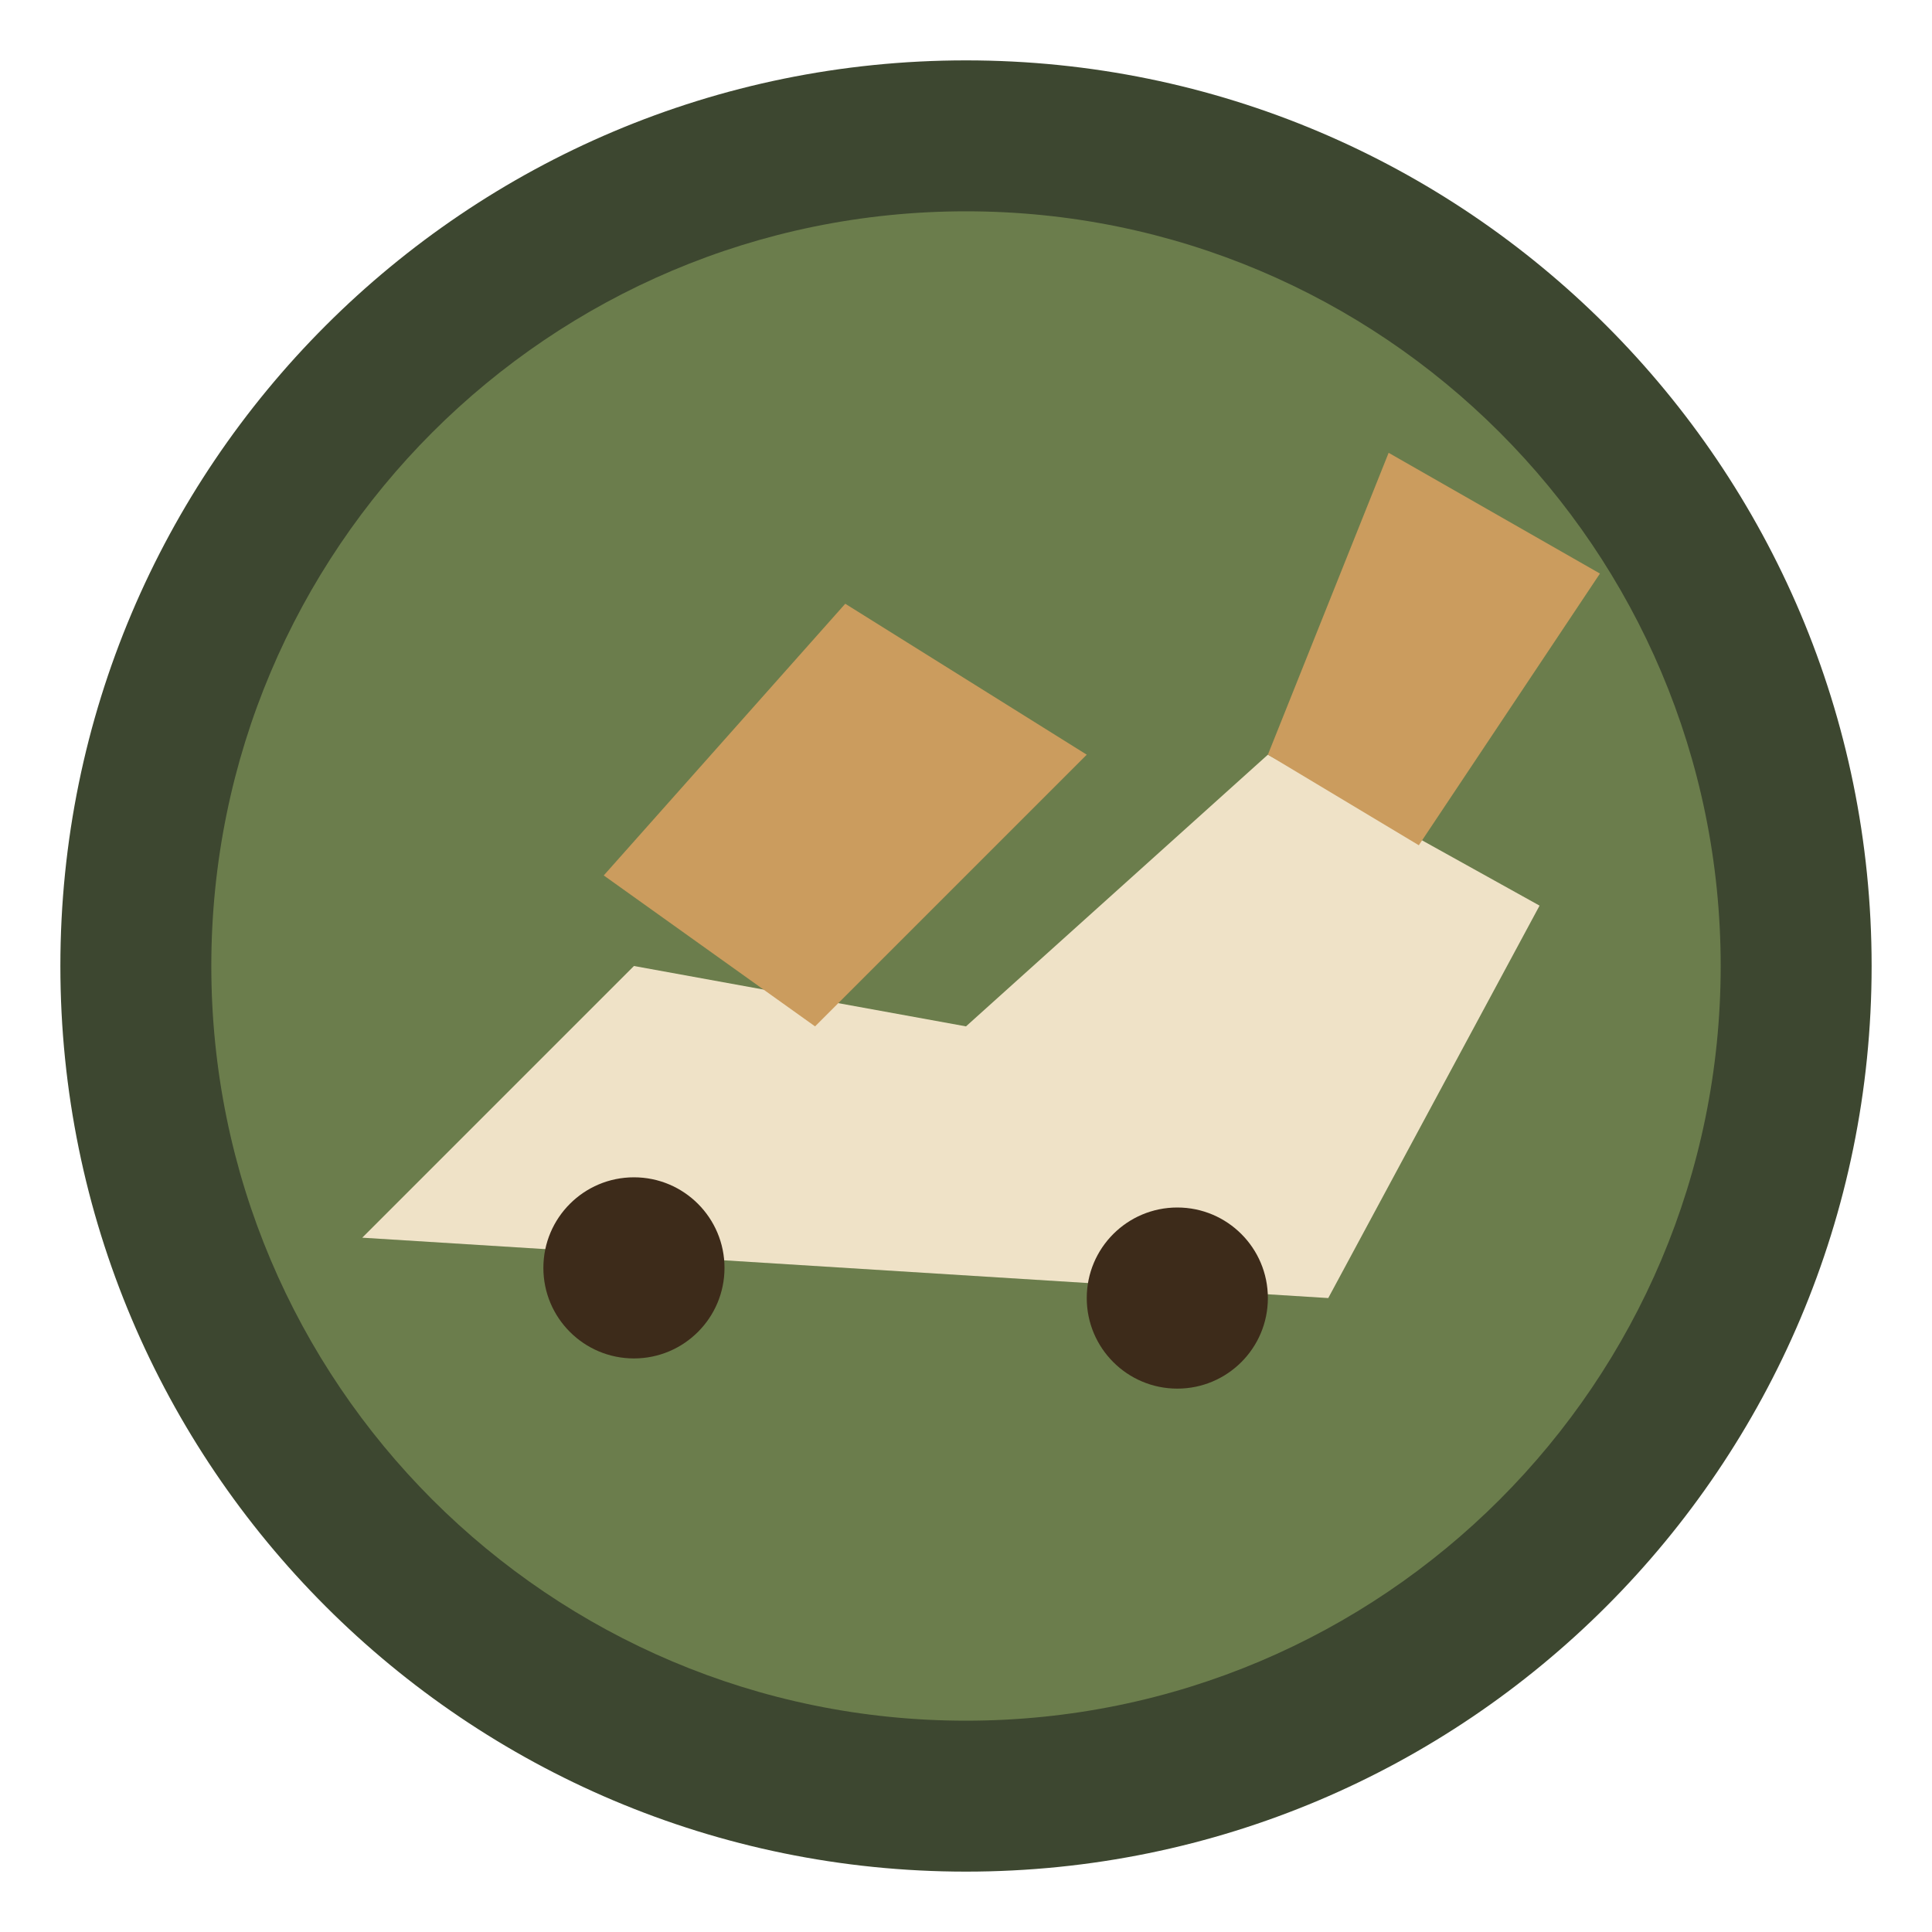
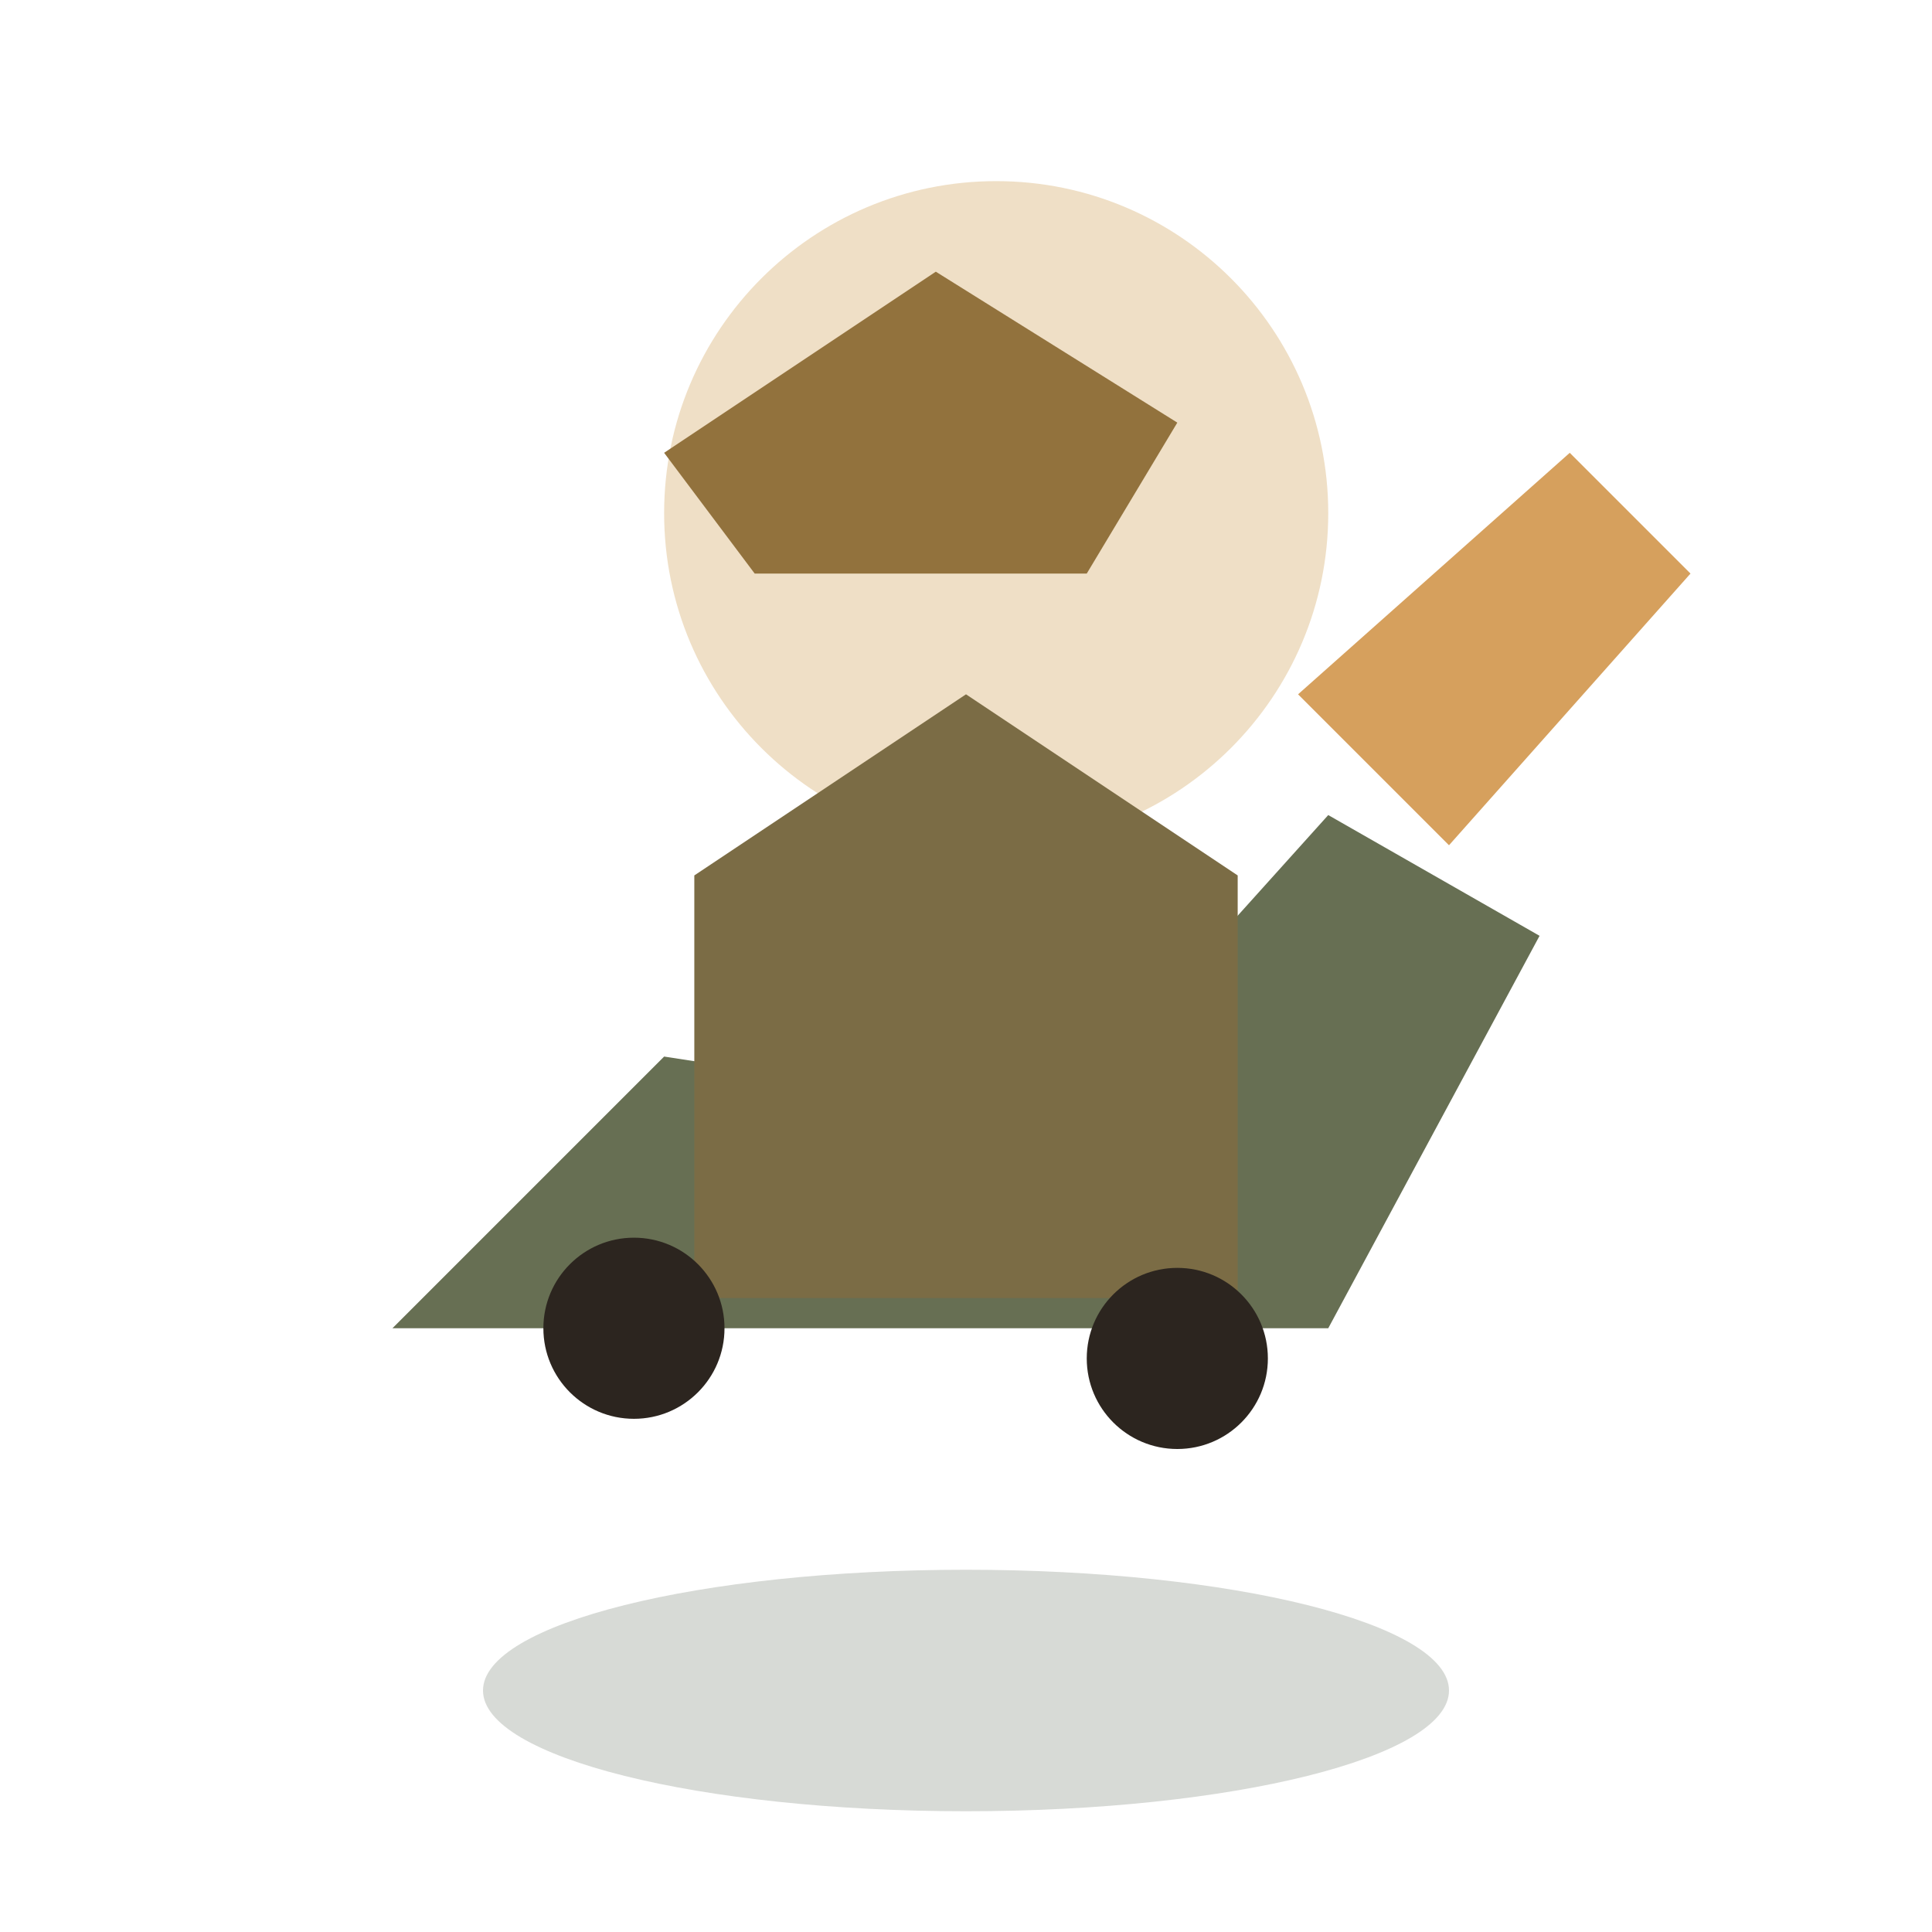
<svg xmlns="http://www.w3.org/2000/svg" viewBox="0 0 128 128">
-   <circle cx="64" cy="64" r="60" fill="#3d4730" />
-   <circle cx="64" cy="64" r="50" fill="#6b7d4c" />
-   <path d="M24 82l18-18 22 4 20-18 18 10-14 26z" fill="#efe2c7" />
-   <path d="M40 58l16-18 16 10-18 18zM84 50l8-20 14 8-12 18z" fill="#cb9c5e" />
-   <circle cx="42" cy="84" r="6" fill="#3d2b1a" />
-   <circle cx="78" cy="86" r="6" fill="#3d2b1a" />
+   <ellipse cx="64" cy="112" rx="32" ry="8" fill="#24311d" opacity=".18" />
+   <path d="M26 88l18-18 26 4 18-20 14 8-14 26z" fill="#676f53" />
+   <circle cx="66" cy="34" r="22" fill="#efdfc6" />
+   <path d="M46 86V58l18-12 18 12v28z" fill="#7b6c45" />
+   <path d="M44 30l18-12 16 10-6 10H50z" fill="#92723d" />
+   <path d="M86 46l18-16 8 8-16 18z" fill="#d6a05d" />
+   <circle cx="42" cy="88" r="6" fill="#2c251f" />
+   <circle cx="78" cy="90" r="6" fill="#2c251f" />
</svg>
